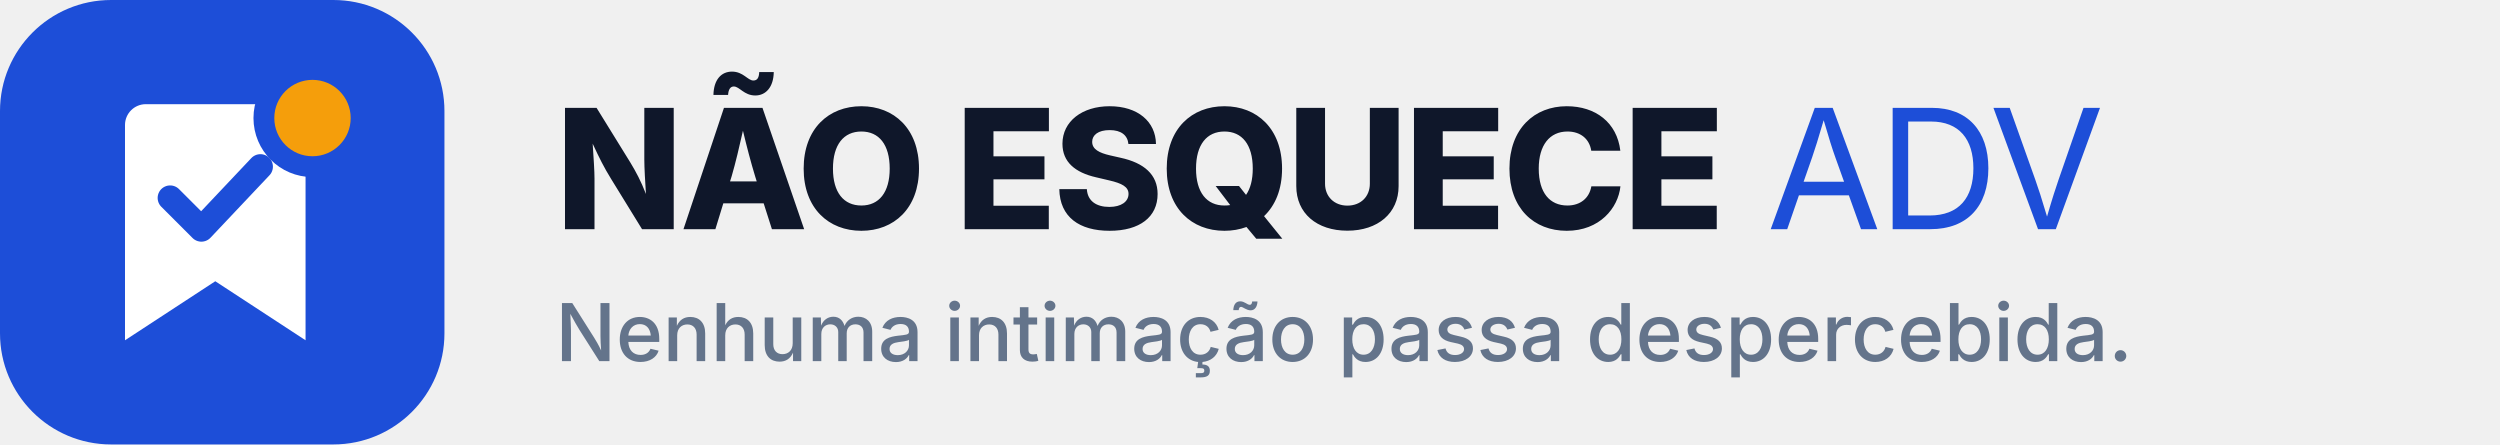
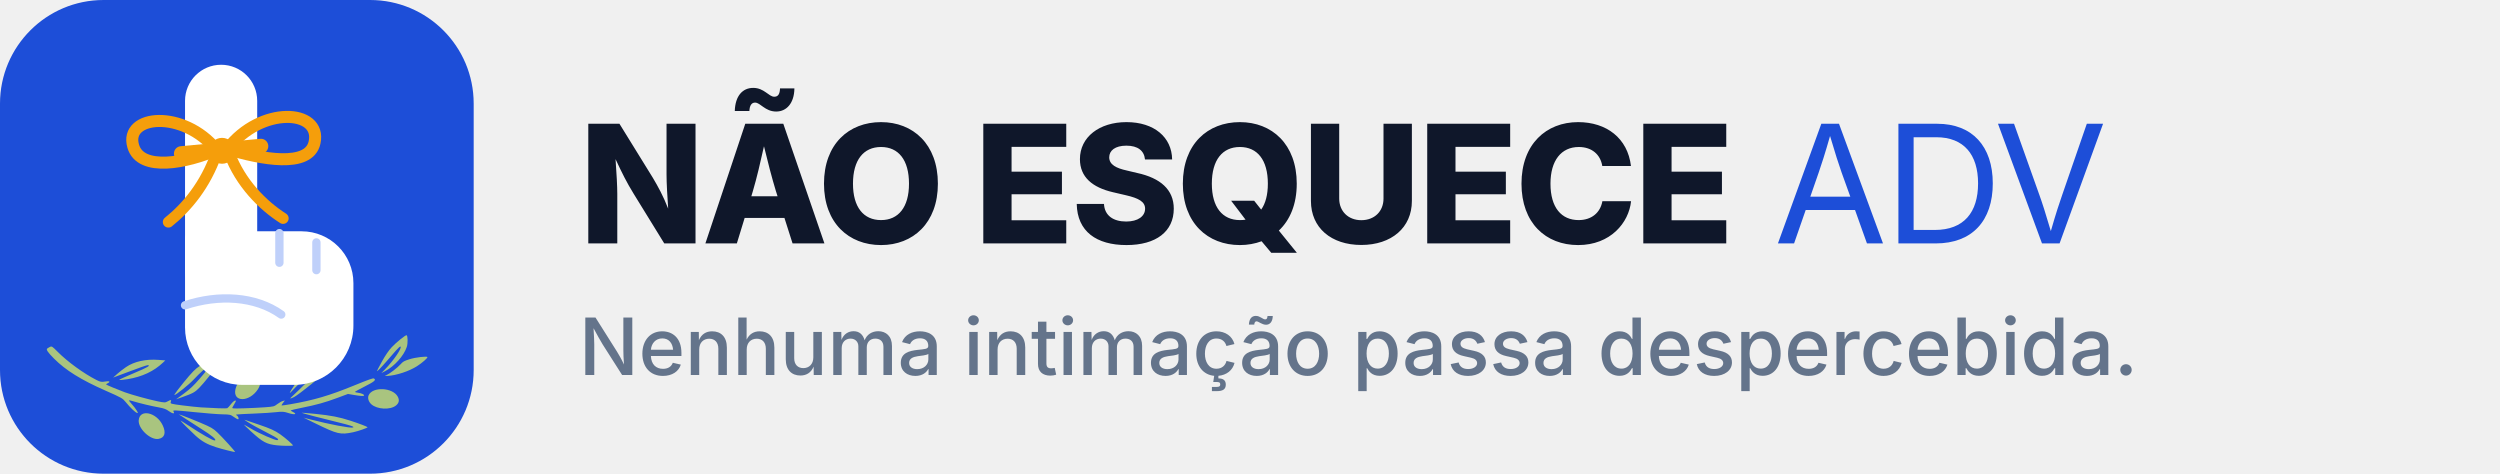
- <svg xmlns="http://www.w3.org/2000/svg" viewBox="0 0 360 64" width="360" height="64" role="img" aria-label="Não Esquece Adv — Nenhuma intimação passa despercebida.">
-   <rect width="64" height="64" rx="16" fill="#1D4ED8" />
-   <path d="M21 15h20a3 3 0 0 1 3 3v31l-13-8.5L18 49V18a3 3 0 0 1 3-3z" fill="#FFFFFF" />
-   <path d="M24.5 28.5l4.5 4.5 8.5-9" fill="none" stroke="#1D4ED8" stroke-width="3.6" stroke-linecap="round" stroke-linejoin="round" />
-   <circle cx="45" cy="17" r="7" fill="#F59E0B" stroke="#1D4ED8" stroke-width="3" />
-   <text x="80" y="33" font-family="Inter, 'Helvetica Neue', Arial, sans-serif" font-size="24" font-weight="800" letter-spacing="-0.5" fill="#0F172A">NÃO ESQUECE<tspan font-weight="400" fill="#1D4ED8" dx="6">ADV</tspan>
+ <svg xmlns="http://www.w3.org/2000/svg" viewBox="0 0 380 72" width="380" height="72" role="img" aria-label="Não Esquece Adv — Nenhuma intimação passa despercebida.">
+   <svg x="0" y="0" width="72" height="72" viewBox="0 0 512 512">
+     <rect width="512" height="512" rx="112" fill="#1D4ED8" />
+     <g transform="translate(48 360) scale(15.8) translate(-47 -143.85)">
+       <path d="m 47.193,144.91 c 0.033,-0.029 0.118,-0.081 0.189,-0.114 0.121,-0.057 0.155,-0.036 0.508,0.32 0.69,0.696 1.786,1.493 2.675,1.946 0.257,0.131 0.344,0.147 0.582,0.105 0.3,-0.053 0.397,0.005 0.189,0.113 -0.07,0.036 -0.124,0.075 -0.119,0.086 0.01,0.027 0.871,0.385 1.283,0.535 0.471,0.171 1.607,0.485 2.219,0.613 0.5,0.105 0.545,0.105 0.733,-6.4e-4 0.212,-0.12 0.255,-0.104 0.188,0.07 -0.038,0.097 0.032,0.116 0.787,0.214 0.456,0.059 1.033,0.12 1.283,0.137 0.842,0.055 1.73,0.084 1.795,0.059 0.036,-0.014 0.148,-0.133 0.248,-0.266 0.101,-0.133 0.227,-0.248 0.28,-0.256 0.087,-0.014 0.088,-2.9e-4 0.016,0.136 -0.044,0.083 -0.117,0.21 -0.161,0.282 -0.08,0.131 -0.08,0.131 0.733,0.109 0.447,-0.012 1.1,-0.043 1.45,-0.07 0.632,-0.048 0.638,-0.049 0.869,-0.224 0.128,-0.097 0.296,-0.191 0.373,-0.209 l 0.14,-0.034 -0.121,0.155 c -0.066,0.085 -0.116,0.167 -0.111,0.181 0.005,0.015 0.273,-0.019 0.594,-0.075 1.62,-0.283 2.659,-0.587 4.351,-1.277 1.023,-0.417 1.316,-0.521 1.375,-0.488 0.173,0.098 0.049,0.205 -0.634,0.551 -0.372,0.188 -0.672,0.355 -0.666,0.37 0.006,0.015 0.102,0.04 0.213,0.054 0.235,0.031 0.443,0.125 0.414,0.188 -0.025,0.055 -0.228,0.044 -0.716,-0.039 l -0.385,-0.066 -0.727,0.271 c -0.831,0.31 -1.428,0.476 -2.453,0.681 -0.396,0.079 -0.726,0.157 -0.733,0.172 -0.007,0.016 0.054,0.061 0.135,0.1 0.348,0.169 0.128,0.224 -0.314,0.077 -0.282,-0.093 -0.427,-0.104 -0.785,-0.058 -0.242,0.031 -0.955,0.077 -1.584,0.102 -1.189,0.048 -1.291,0.058 -1.158,0.118 0.108,0.048 0.188,0.265 0.1,0.27 -0.037,0.002 -0.171,-0.072 -0.298,-0.164 -0.209,-0.153 -0.279,-0.169 -0.756,-0.174 -0.289,-0.003 -1.181,-0.073 -1.983,-0.156 -1.303,-0.135 -1.45,-0.139 -1.384,-0.045 0.129,0.185 -0.054,0.174 -0.315,-0.019 -0.18,-0.133 -0.353,-0.198 -0.669,-0.252 -0.461,-0.079 -1.377,-0.297 -1.771,-0.423 -0.135,-0.043 -0.262,-0.071 -0.283,-0.063 -0.021,0.008 0.063,0.123 0.187,0.256 0.124,0.133 0.276,0.33 0.338,0.439 0.101,0.175 0.102,0.193 0.014,0.163 -0.126,-0.043 -0.462,-0.365 -0.758,-0.729 -0.221,-0.271 -0.273,-0.301 -1.364,-0.781 -1.706,-0.751 -2.753,-1.402 -3.556,-2.211 -0.418,-0.421 -0.543,-0.605 -0.46,-0.68 z m 4.788,1.733 c 0.154,-0.135 0.424,-0.344 0.6,-0.464 0.561,-0.385 1.362,-0.562 2.232,-0.494 l 0.456,0.036 -0.142,0.136 c -0.634,0.609 -1.441,0.987 -2.458,1.151 -0.378,0.061 -0.587,0.074 -0.541,0.034 0.042,-0.036 0.505,-0.244 1.028,-0.464 0.902,-0.378 1.152,-0.524 0.903,-0.53 -0.059,-0.001 -0.613,0.19 -1.231,0.426 -0.618,0.236 -1.125,0.425 -1.126,0.422 -0.001,-0.004 0.124,-0.117 0.278,-0.251 z m 1.47,3.182 c 0.051,-0.81 1.223,-0.564 1.646,0.345 0.237,0.51 0.132,0.844 -0.29,0.92 -0.545,0.098 -1.393,-0.691 -1.357,-1.265 z m 3.27,0.264 c 1.027,0.68 1.844,1.146 1.944,1.108 0.133,-0.051 -0.201,-0.333 -0.95,-0.801 -0.166,-0.104 -0.58,-0.37 -0.918,-0.591 l -0.616,-0.402 0.315,0.109 c 0.173,0.06 0.695,0.269 1.158,0.465 0.752,0.317 0.88,0.39 1.182,0.676 0.348,0.329 1.224,1.293 1.207,1.329 -0.013,0.029 -0.841,-0.177 -1.295,-0.321 -0.611,-0.194 -0.986,-0.406 -1.413,-0.796 -0.387,-0.354 -1.003,-0.972 -1.024,-1.027 -0.006,-0.015 0.178,0.098 0.409,0.251 z m -0.628,-2.313 c 0.636,-0.82 1.059,-1.308 1.314,-1.514 0.424,-0.344 1.001,-0.668 1.572,-0.885 l 0.514,-0.195 -0.383,0.522 c -0.617,0.841 -1.18,1.545 -1.5,1.875 -0.314,0.323 -0.439,0.392 -1.213,0.666 l -0.39,0.138 0.54,-0.398 c 0.414,-0.305 0.661,-0.537 1.056,-0.992 0.537,-0.617 0.684,-0.822 0.615,-0.853 -0.06,-0.027 -0.608,0.457 -0.999,0.883 -0.311,0.339 -1.257,1.098 -1.328,1.066 -0.016,-0.007 0.075,-0.148 0.203,-0.313 z m 4.549,2.336 c 0.009,-0.004 0.228,0.119 0.485,0.272 0.555,0.33 1.703,0.832 1.809,0.792 0.136,-0.052 0.042,-0.124 -0.566,-0.436 -0.737,-0.378 -1.244,-0.658 -1.526,-0.843 -0.197,-0.129 -0.201,-0.136 -0.056,-0.084 0.087,0.031 0.487,0.167 0.889,0.303 0.776,0.263 1.08,0.4 1.45,0.657 0.372,0.259 0.929,0.751 0.873,0.772 -0.087,0.033 -0.728,0.025 -1.092,-0.015 -0.715,-0.077 -0.97,-0.214 -1.779,-0.953 -0.276,-0.252 -0.495,-0.462 -0.486,-0.465 z M 60.068,147.698 c 0.197,-0.912 1.452,-1.483 1.719,-0.782 0.065,0.17 -0.022,0.538 -0.185,0.785 -0.59,0.893 -1.727,0.89 -1.534,-0.003 z m 3.857,0.508 c 0.319,-0.28 2.242,-2.192 2.393,-2.381 0.206,-0.256 0.202,-0.36 -0.008,-0.224 -0.29,0.188 -1.885,1.675 -2.369,2.209 -0.08,0.089 -0.15,0.151 -0.155,0.139 -0.023,-0.061 0.705,-1.136 0.975,-1.438 0.649,-0.727 1.554,-1.385 2.289,-1.665 l 0.39,-0.149 -0.085,0.204 c -0.177,0.427 -0.629,1.14 -0.897,1.415 -0.395,0.408 -2.047,1.738 -2.363,1.902 -0.287,0.15 -0.351,0.144 -0.17,-0.014 z m 1.6,1.172 c 1.103,0.113 1.63,0.215 2.424,0.472 0.575,0.186 1.143,0.403 1.158,0.442 0.016,0.042 -0.636,0.269 -0.977,0.341 -0.881,0.186 -1.07,0.142 -2.585,-0.598 l -0.811,-0.396 0.46,0.119 c 1.337,0.344 2.754,0.612 2.918,0.552 0.13,-0.048 -0.158,-0.145 -1.128,-0.38 -1.038,-0.252 -2.27,-0.574 -2.376,-0.622 -0.037,-0.017 0.376,0.015 0.917,0.07 z m 3.656,-1.273 c 0.27,-0.603 1.649,-0.538 1.992,0.095 0.128,0.235 0.088,0.435 -0.119,0.604 -0.392,0.319 -1.29,0.275 -1.69,-0.083 -0.189,-0.169 -0.266,-0.43 -0.183,-0.616 z m 0.911,-2.311 c 0.226,-0.409 0.465,-0.758 0.667,-0.974 0.317,-0.339 0.952,-0.851 1.019,-0.822 0.085,0.038 0.093,0.553 0.013,0.799 -0.196,0.603 -0.849,1.332 -1.487,1.661 l -0.255,0.131 0.247,-0.252 c 0.607,-0.621 1.203,-1.501 1.06,-1.565 -0.028,-0.012 -0.166,0.111 -0.307,0.273 -0.141,0.163 -0.422,0.486 -0.623,0.718 -0.377,0.436 -0.663,0.727 -0.678,0.69 -0.004,-0.012 0.15,-0.308 0.344,-0.659 z m 0.291,0.943 c 0.219,-0.092 0.752,-0.499 0.976,-0.745 0.181,-0.199 0.238,-0.231 0.622,-0.353 0.401,-0.127 1.192,-0.221 1.221,-0.146 0.024,0.063 -0.364,0.402 -0.714,0.625 -0.54,0.344 -1.402,0.628 -2.015,0.665 -0.217,0.013 -0.223,0.01 -0.09,-0.046 z" fill="#A9C47F" />
+     </g>
+     <g>
+       <rect x="200" y="70" width="78" height="260" rx="39" fill="#FFFFFF" />
+       <path d="M200 300 V258 a8 8 0 0 1 8 -8 H326 a56 56 0 0 1 56 56 V352 a64 64 0 0 1 -64 64 H262 a62 62 0 0 1 -62 -62Z" fill="#FFFFFF" />
+       <path d="M302 252 V284 M342 262 V292" fill="none" stroke="#BFD0FA" stroke-width="9" stroke-linecap="round" />
+       <path d="M200 330 C236 318 276 320 304 340" fill="none" stroke="#BFD0FA" stroke-width="9" stroke-linecap="round" />
+     </g>
+     <g fill="none" stroke="#F59E0B" stroke-linecap="round" stroke-linejoin="round">
+       <path d="M196 166 L282 158" stroke-width="16" />
+       <path d="M234 162 C198 118 134 124 144 158 C152 186 202 176 234 162Z" stroke-width="13" />
+       <path d="M246 161 C282 114 348 118 340 154 C334 182 282 172 246 161Z" stroke-width="13" />
+       <path d="M234 166 C222 200 202 224 182 240" stroke-width="12" />
+       <path d="M248 166 C260 198 284 222 306 236" stroke-width="12" />
+     </g>
+     <circle cx="240" cy="163" r="14" fill="#F59E0B" />
+   </svg>
+   <text x="88" y="37" font-family="Inter, 'Helvetica Neue', Arial, sans-serif" font-size="25" font-weight="800" letter-spacing="-0.5" fill="#0F172A">NÃO ESQUECE<tspan font-weight="400" fill="#1D4ED8" dx="6">ADV</tspan>
  </text>
-   <text x="80" y="52" font-family="Inter, 'Helvetica Neue', Arial, sans-serif" font-size="11.5" font-weight="500" fill="#64748B">Nenhuma intimação passa despercebida.</text>
+   <text x="88" y="57" font-family="Inter, 'Helvetica Neue', Arial, sans-serif" font-size="12" font-weight="500" fill="#64748B">Nenhuma intimação passa despercebida.</text>
</svg>
